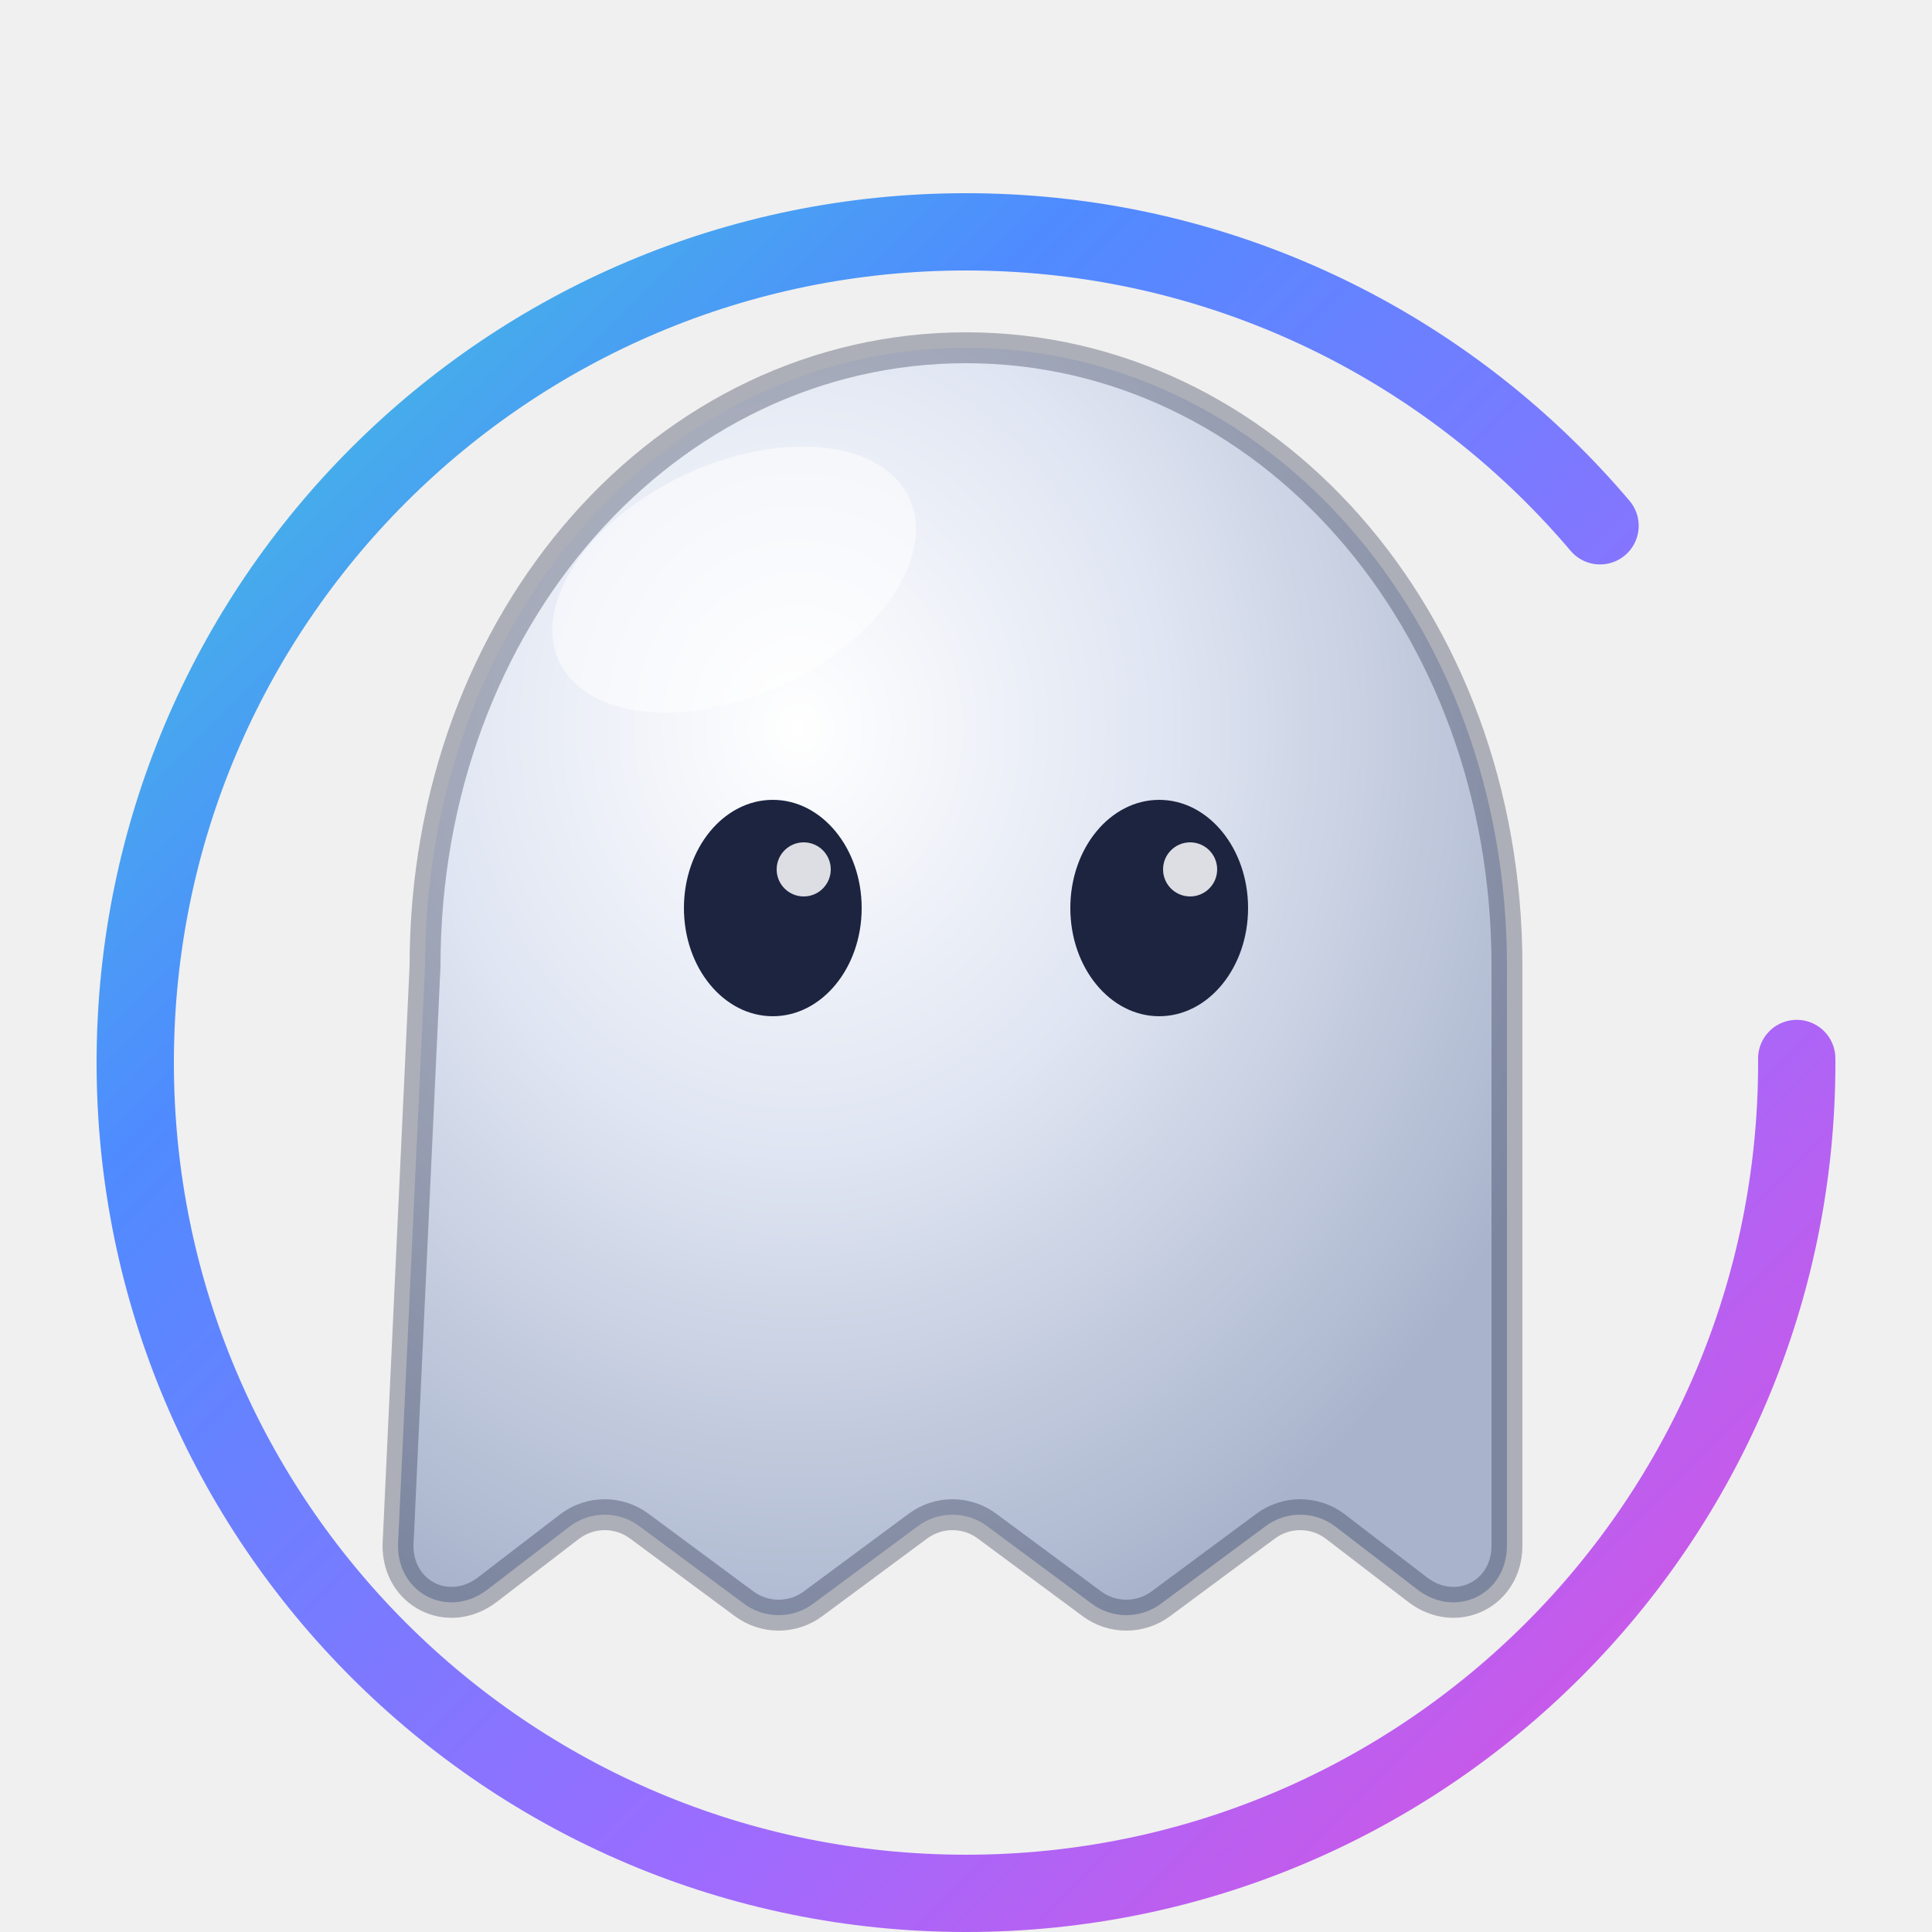
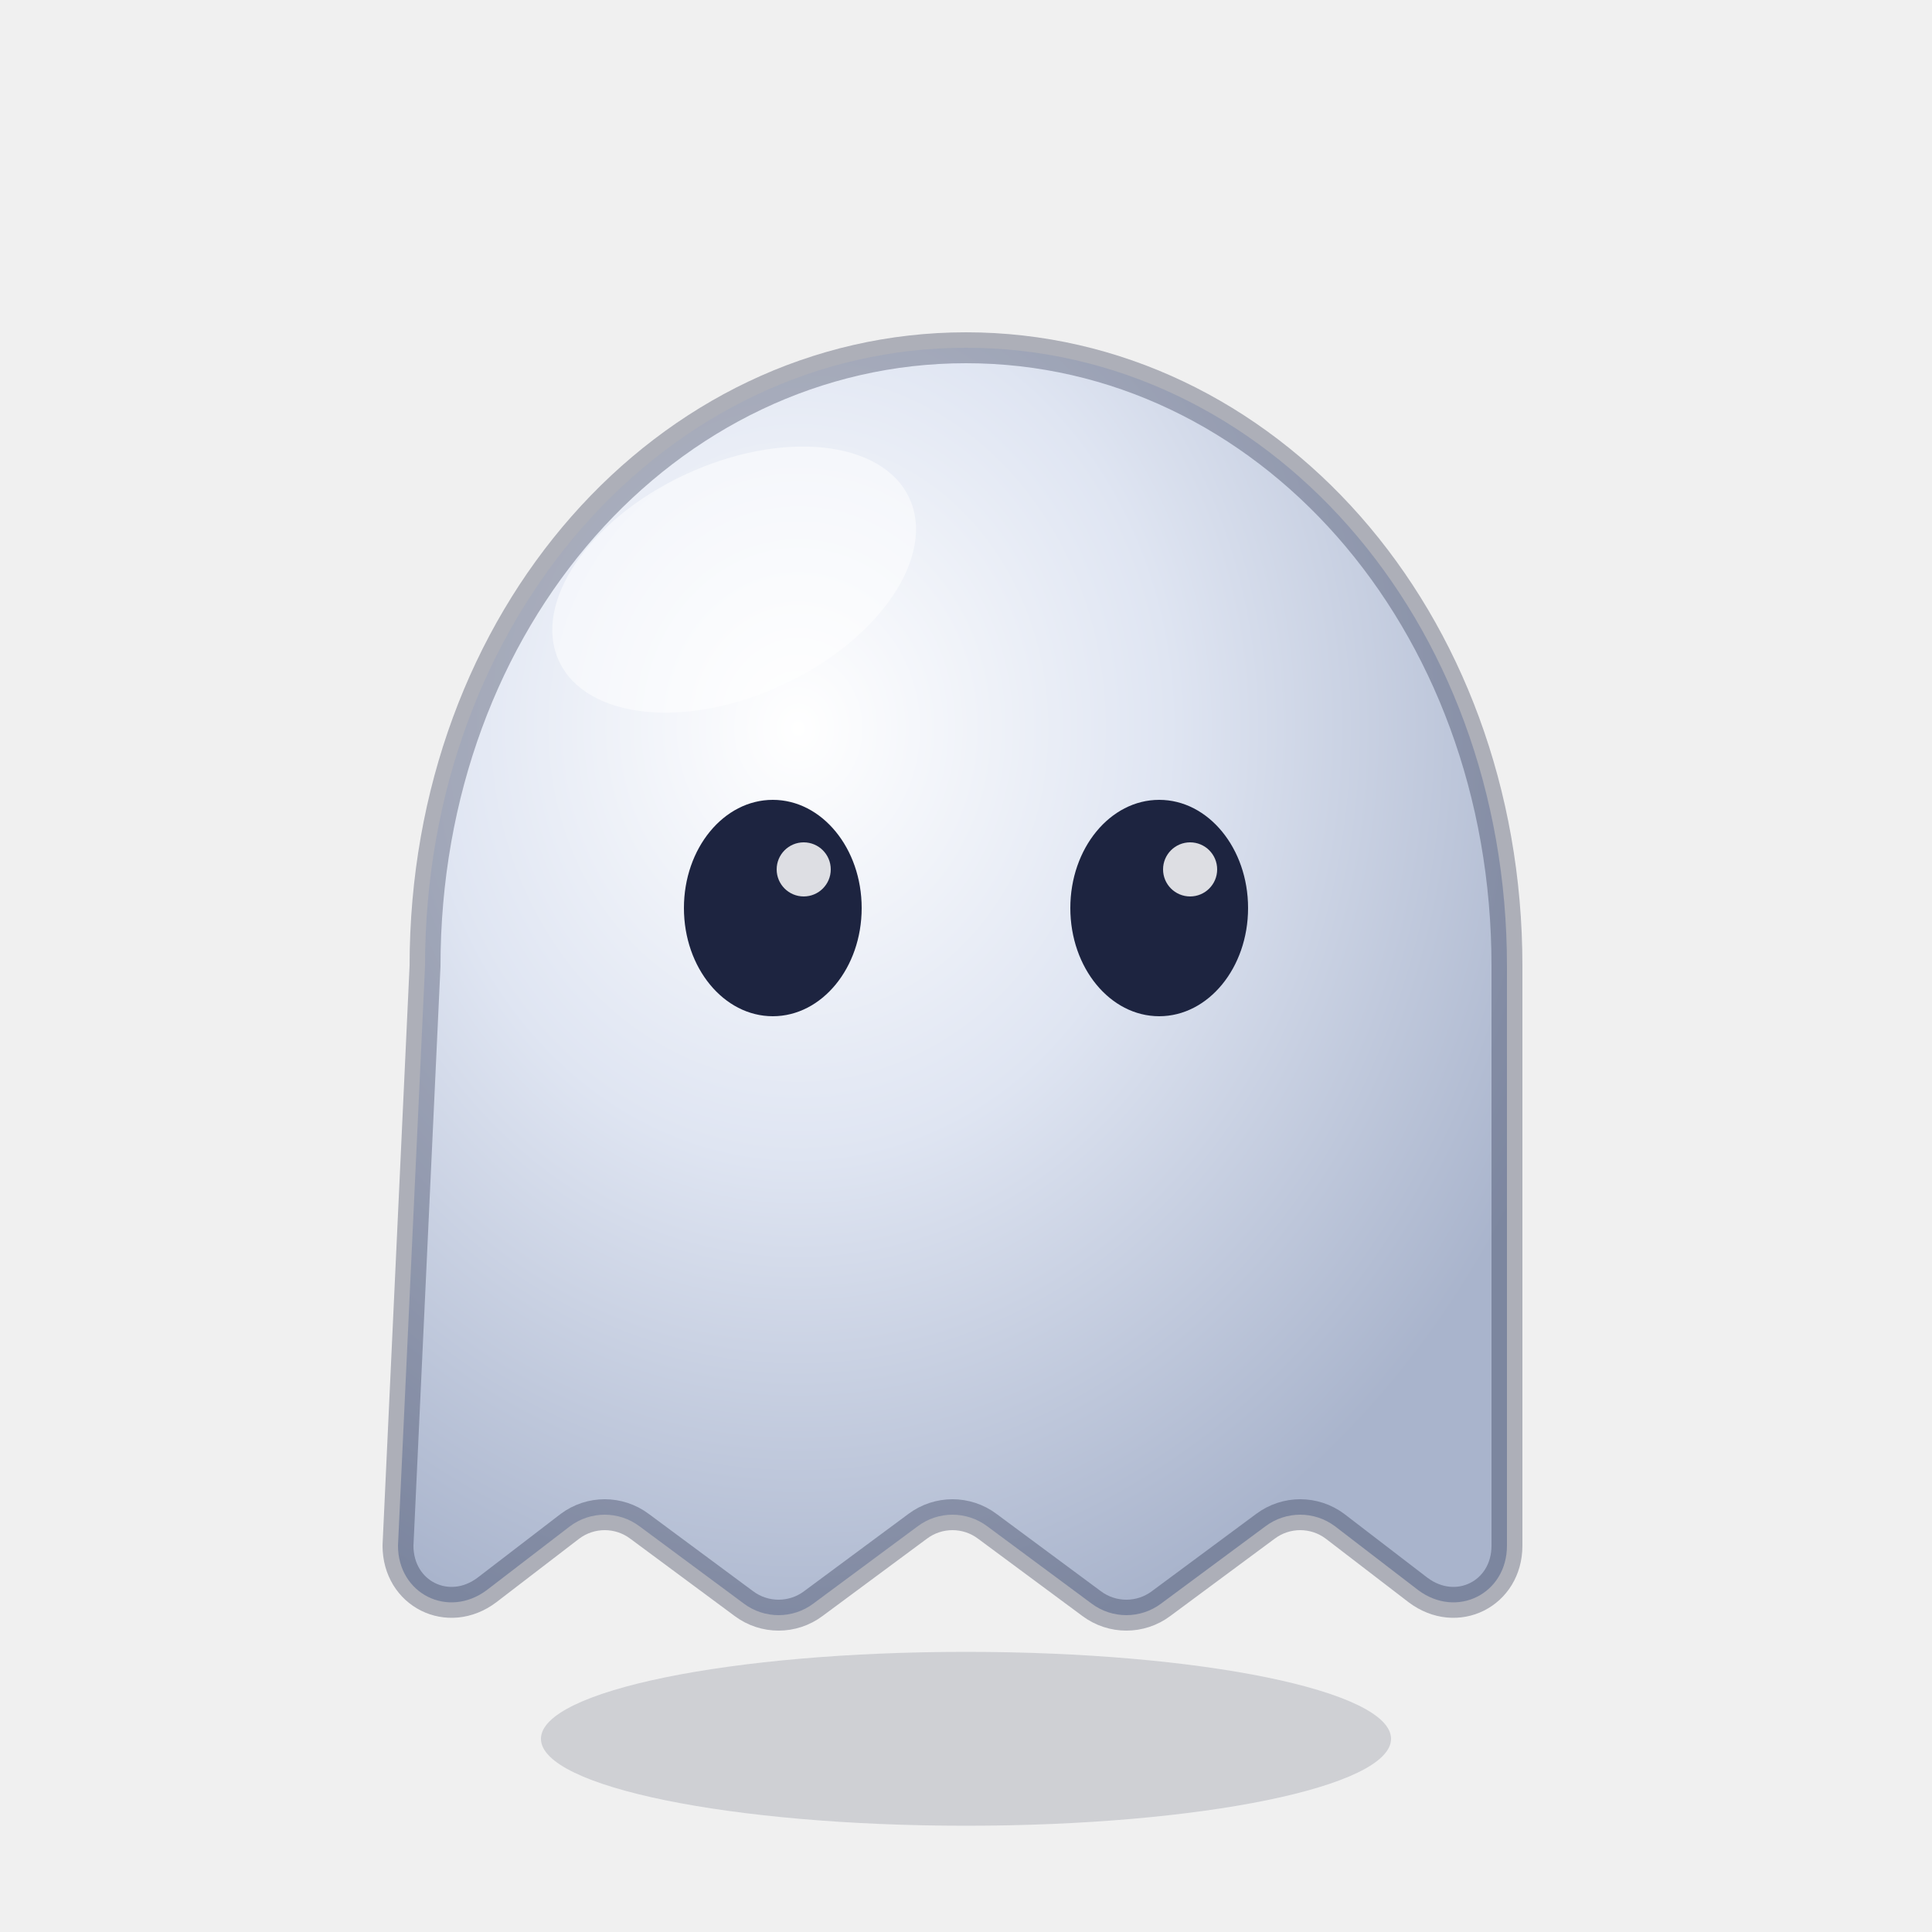
<svg xmlns="http://www.w3.org/2000/svg" viewBox="0 0 100 100">
  <defs>
-     <linearGradient id="iris" gradientUnits="userSpaceOnUse" x1="0" y1="0" x2="100" y2="100">
-       <stop offset="0%" stop-color="#36e3c9" />
-       <stop offset="33%" stop-color="#4f8bff" />
-       <stop offset="66%" stop-color="#9b6cff" />
-       <stop offset="100%" stop-color="#ec4ad7" />
-     </linearGradient>
    <radialGradient id="shade" cx="36%" cy="30%" r="75%">
      <stop offset="0%" stop-color="#ffffff" />
      <stop offset="45%" stop-color="#dfe5f2" />
      <stop offset="100%" stop-color="#a9b4cc" />
    </radialGradient>
  </defs>
-   <circle cx="50" cy="55" r="43" fill="none" stroke="url(#iris)" stroke-width="4" stroke-linecap="round" stroke-dasharray="240 30" />
+   <ellipse cx="50" cy="90" rx="22" ry="4.5" fill="#1d2440" opacity=".16" />
  <path fill="url(#shade)" stroke="#1d2440" stroke-opacity=".32" stroke-width="1.6" stroke-linejoin="round" d="M22 50c0-18 12.5-32 28-32s28 14 28 32v30c0 2.5-2.6 3.8-4.6 2.3l-4.3-3.3a3 3 0 0 0-3.6 0l-5.4 4a3 3 0 0 1-3.6 0l-5.4-4a3 3 0 0 0-3.6 0l-5.4 4a3 3 0 0 1-3.6 0l-5.4-4a3 3 0 0 0-3.6 0l-4.3 3.3c-2 1.5-4.6.2-4.6-2.3z" />
  <ellipse cx="38" cy="30" rx="10" ry="6" fill="#fff" opacity=".5" transform="rotate(-25 38 30)" />
  <g fill="#1d2440">
    <ellipse cx="40" cy="47" rx="4.6" ry="5.6" />
    <ellipse cx="60" cy="47" rx="4.6" ry="5.6" />
  </g>
  <g fill="#fff" opacity=".85">
    <circle cx="41.6" cy="45" r="1.4" />
    <circle cx="61.6" cy="45" r="1.4" />
  </g>
</svg>
